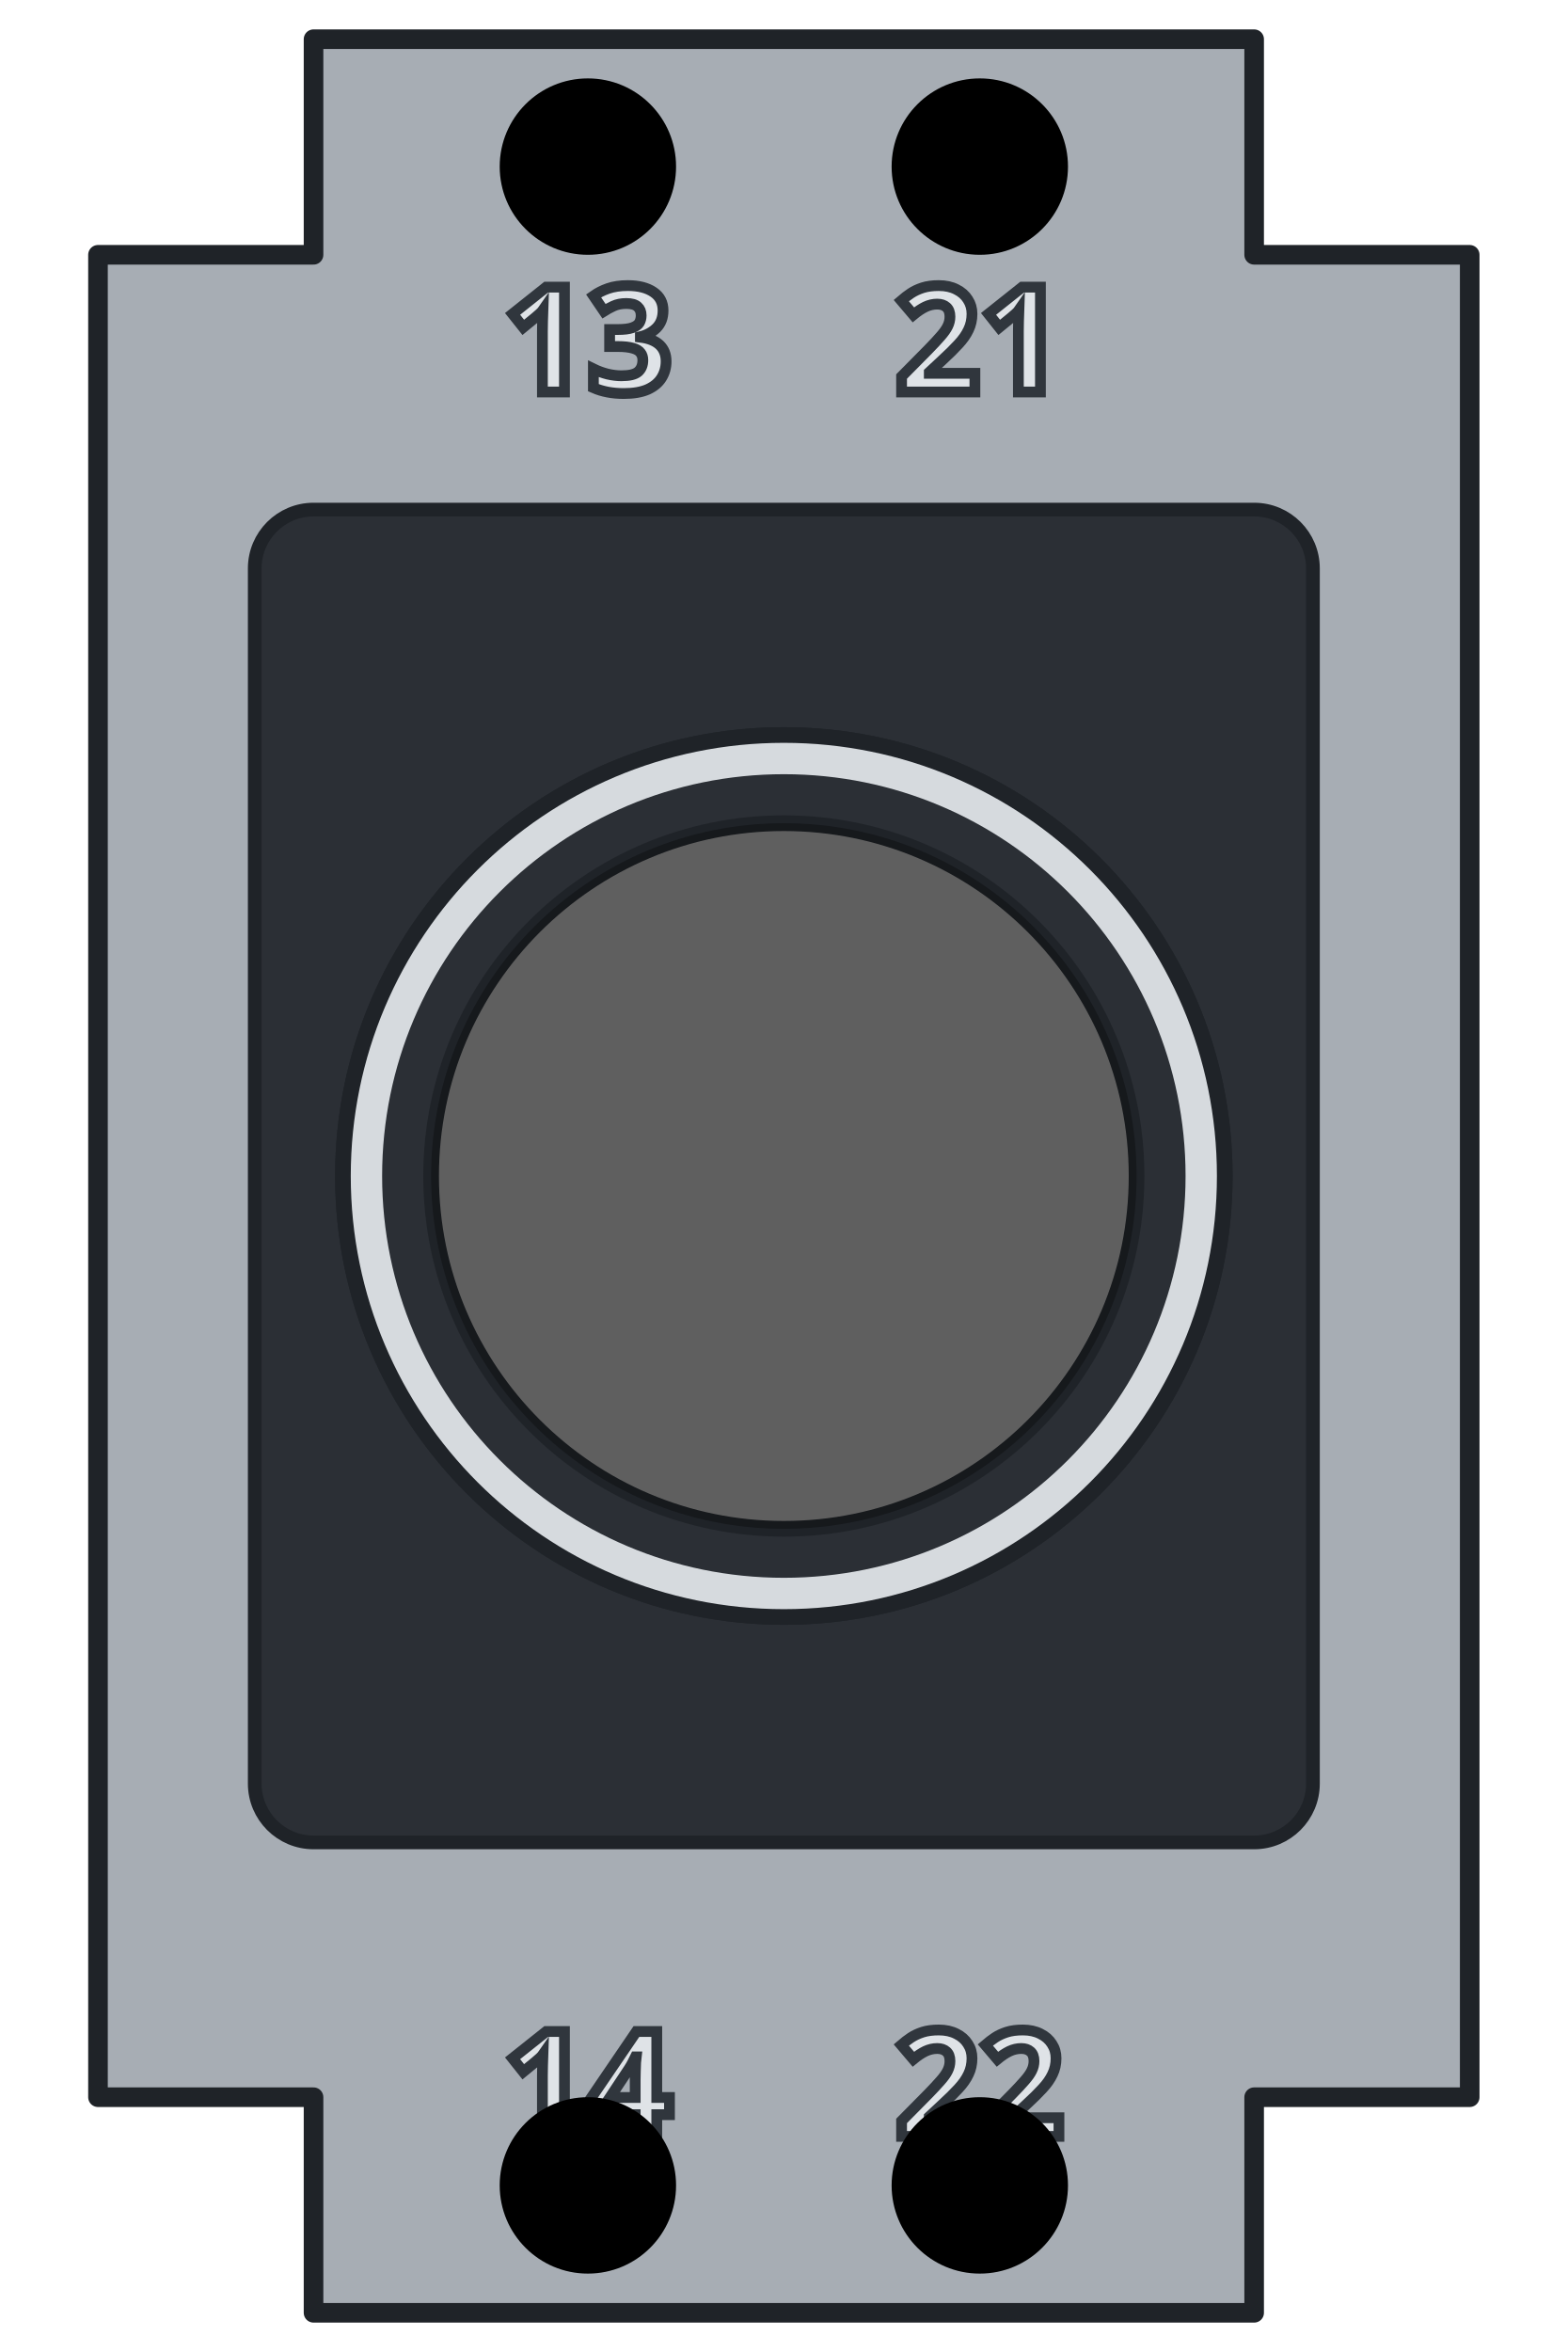
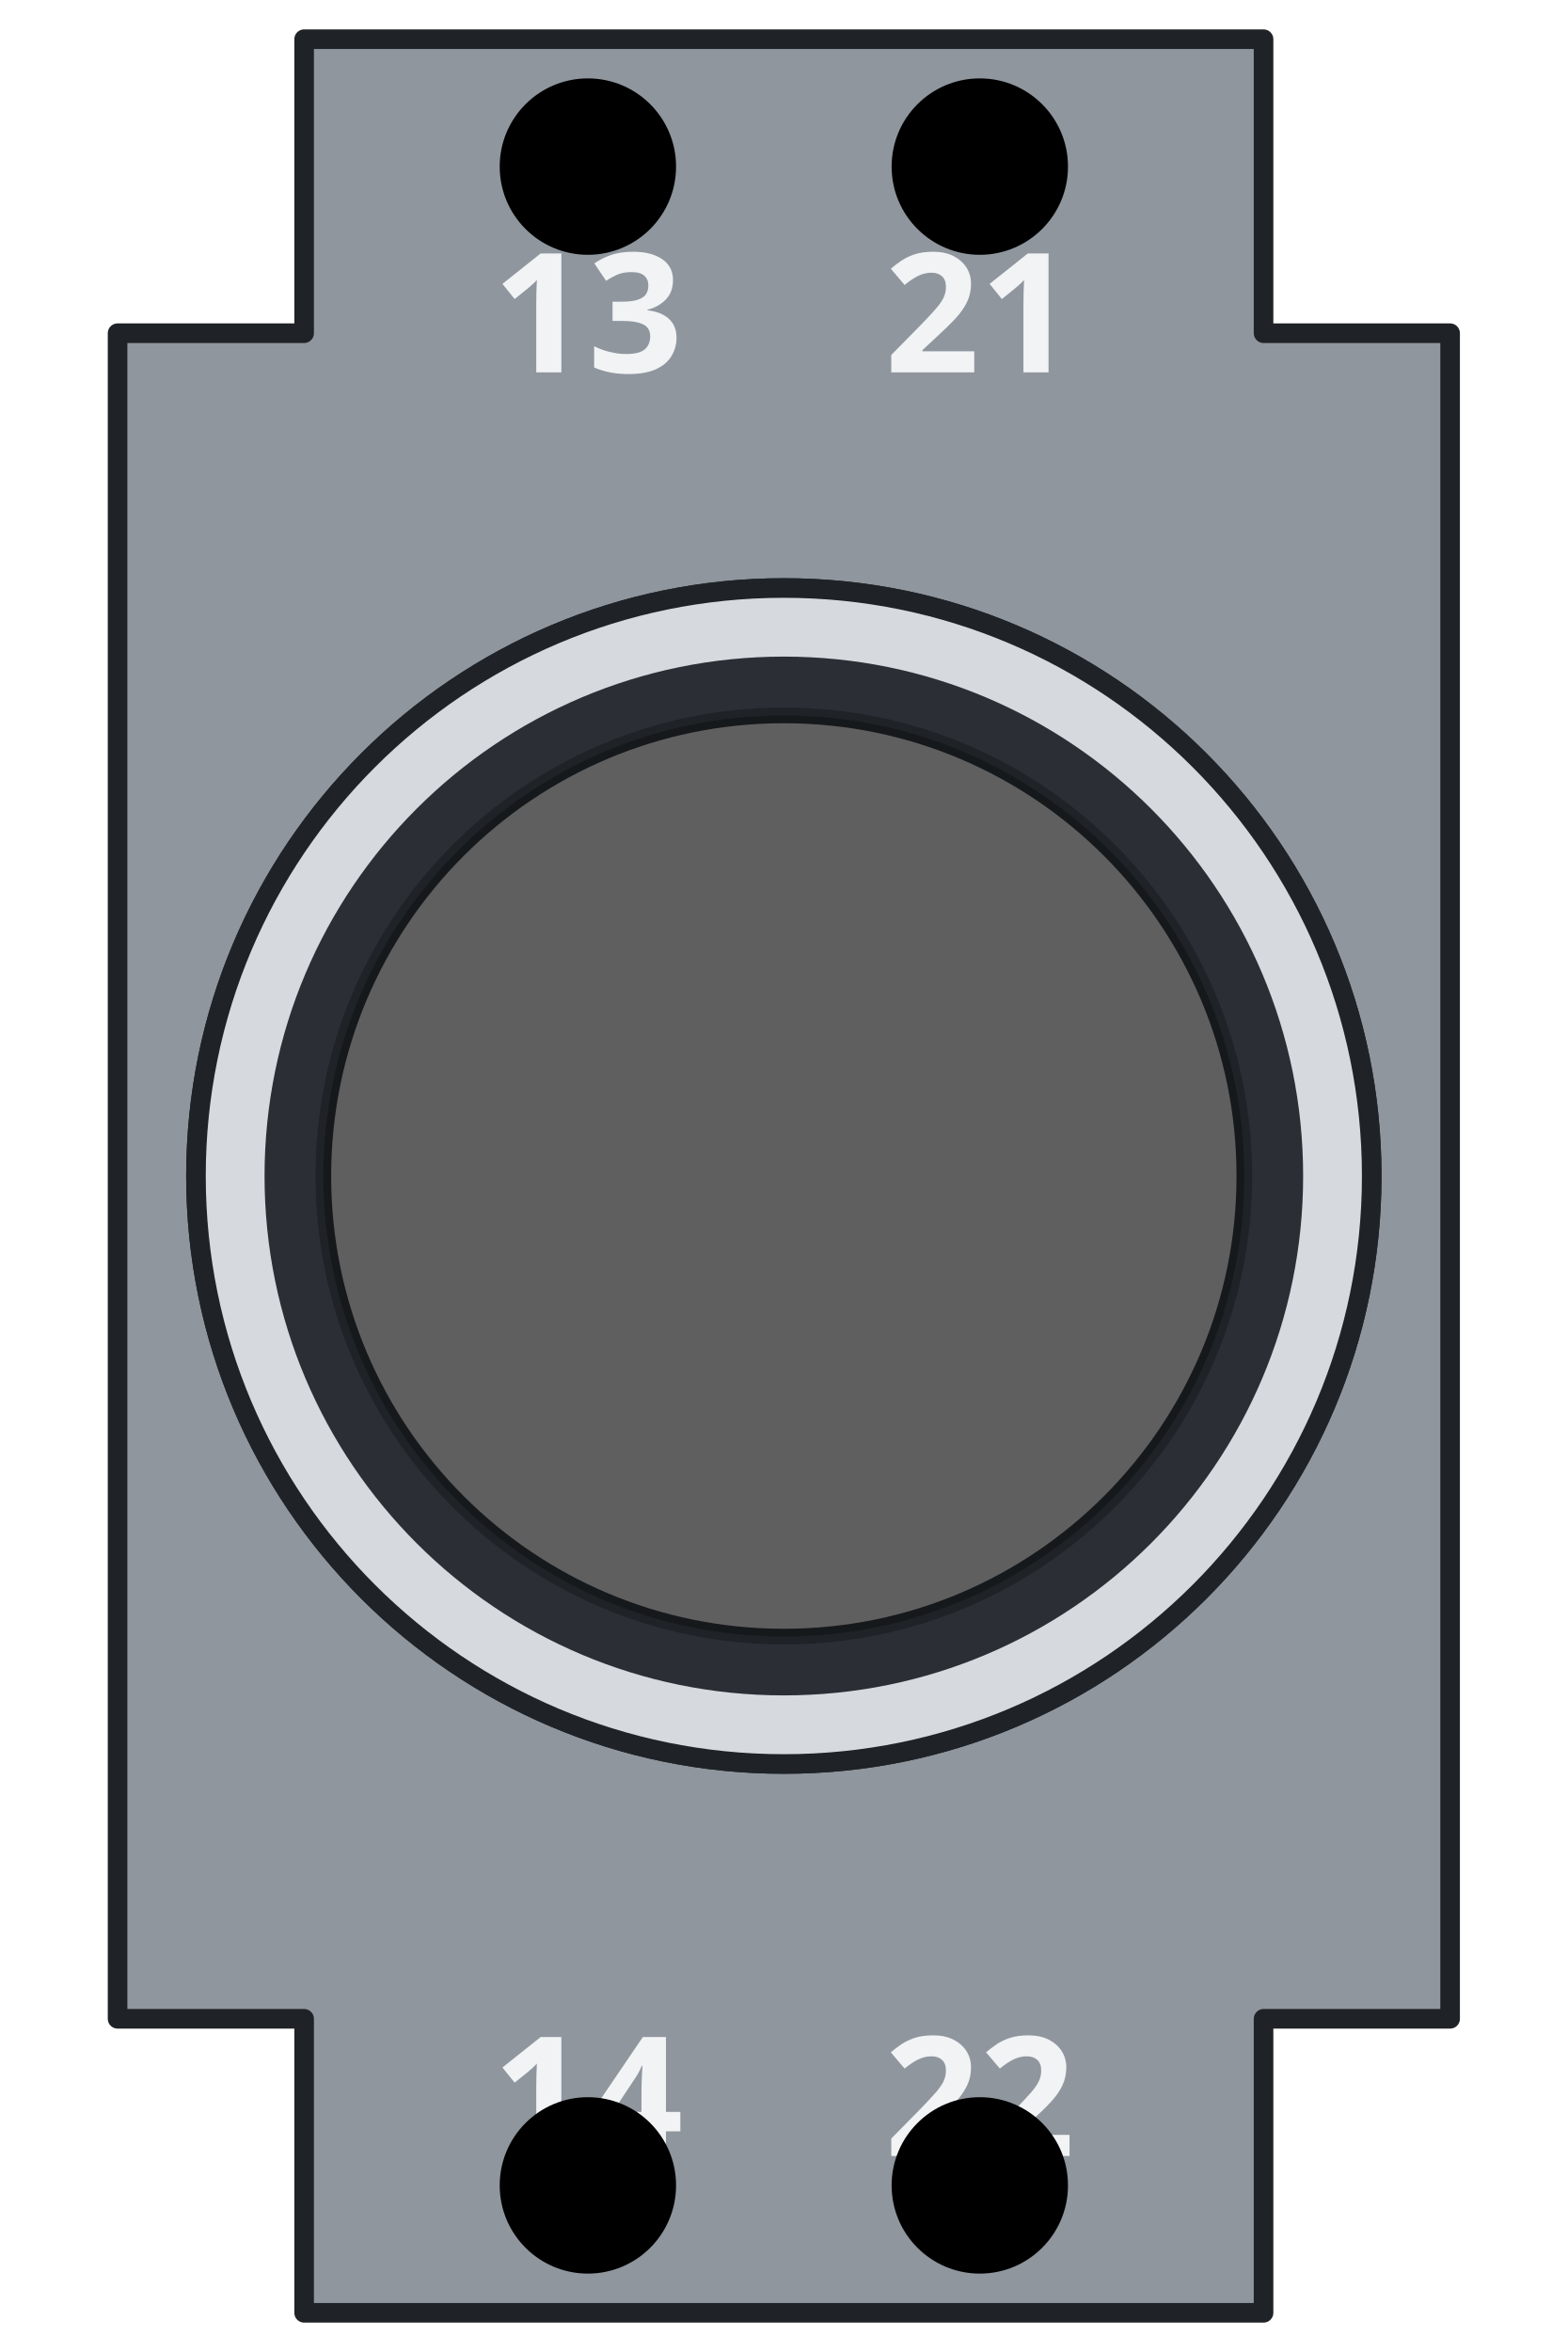
<svg xmlns="http://www.w3.org/2000/svg" viewBox="0 0 160 240" width="160" height="240" font-family="Segoe UI,Noto Sans,Arial,sans-serif">
-   <path d="M32 4 H128 V26 H150 V214 H128 V236 H32 V214 H10 V26 H32 Z" fill="#a7adb4" stroke="#1f2328" stroke-width="2" stroke-linejoin="round" />
-   <rect x="26" y="52" width="108" height="136" rx="6" fill="#2b2f35" stroke="#1f2328" stroke-width="1.4" />
-   <text x="60" y="40" font-size="15" font-weight="800" fill="#dfe3e7" stroke="#30363d" stroke-width="1.1" text-anchor="middle">13</text>
-   <text x="100" y="40" font-size="15" font-weight="800" fill="#dfe3e7" stroke="#30363d" stroke-width="1.1" text-anchor="middle">21</text>
-   <text x="60" y="218" font-size="15" font-weight="800" fill="#dfe3e7" stroke="#30363d" stroke-width="1.1" text-anchor="middle">14</text>
-   <text x="100" y="218" font-size="15" font-weight="800" fill="#dfe3e7" stroke="#30363d" stroke-width="1.1" text-anchor="middle">22</text>
+   <path d="M31.04 4 H128.96 V34 H148 V206 H128.96 V236 H31.04 V206 H12 V34 H31.04 Z" fill="#8f969e" stroke="#1f2328" stroke-width="2" stroke-linejoin="round" />
+   <text x="60" y="38" font-size="17" font-weight="800" fill="#f1f3f5" text-anchor="middle">13</text>
+   <text x="100" y="38" font-size="17" font-weight="800" fill="#f1f3f5" text-anchor="middle">21</text>
+   <text x="60" y="220" font-size="17" font-weight="800" fill="#f1f3f5" text-anchor="middle">14</text>
+   <text x="100" y="220" font-size="17" font-weight="800" fill="#f1f3f5" text-anchor="middle">22</text>
  <g data-action="press" data-kind="momentary" style="cursor:pointer">
    <g data-show="!out.pressed">
-       <circle cx="80" cy="120" r="45" fill="#d6dade" stroke="#1f2328" stroke-width="1.6" />
-       <circle cx="80" cy="120" r="40" fill="#888" stroke="#1f2328" stroke-width="1.6" data-fill="param.color" />
+       <circle cx="80" cy="120" r="60" fill="#d6dade" stroke="#1f2328" stroke-width="2" />
+       <circle cx="80" cy="120" r="52" fill="#888" stroke="#1f2328" stroke-width="1.6" data-fill="param.color" />
    </g>
    <g data-show="out.pressed">
-       <circle cx="80" cy="120" r="45" fill="#d6dade" stroke="#1f2328" stroke-width="1.6" />
-       <circle cx="80" cy="120" r="41" fill="#2b2f35" stroke="none" stroke-width="0" />
-       <circle cx="80" cy="120" r="36" fill="#888" stroke="#1f2328" stroke-width="1.6" data-fill="param.color" />
-       <circle cx="80" cy="120" r="36" fill="#000" stroke="none" stroke-width="0" opacity=".3" />
+       <circle cx="80" cy="120" r="60" fill="#d6dade" stroke="#1f2328" stroke-width="2" />
+       <circle cx="80" cy="120" r="53" fill="#2b2f35" stroke="none" stroke-width="0" />
+       <circle cx="80" cy="120" r="47" fill="#888" stroke="#1f2328" stroke-width="1.6" data-fill="param.color" />
+       <circle cx="80" cy="120" r="47" fill="#000" stroke="none" stroke-width="0" opacity=".3" />
    </g>
  </g>
  <circle class="jw-term" data-term="13" cx="60" cy="17" r="9" />
  <circle class="jw-term" data-term="21" cx="100" cy="17" r="9" />
  <circle class="jw-term" data-term="14" cx="60" cy="223" r="9" data-side="b" />
  <circle class="jw-term" data-term="22" cx="100" cy="223" r="9" data-side="b" />
</svg>
